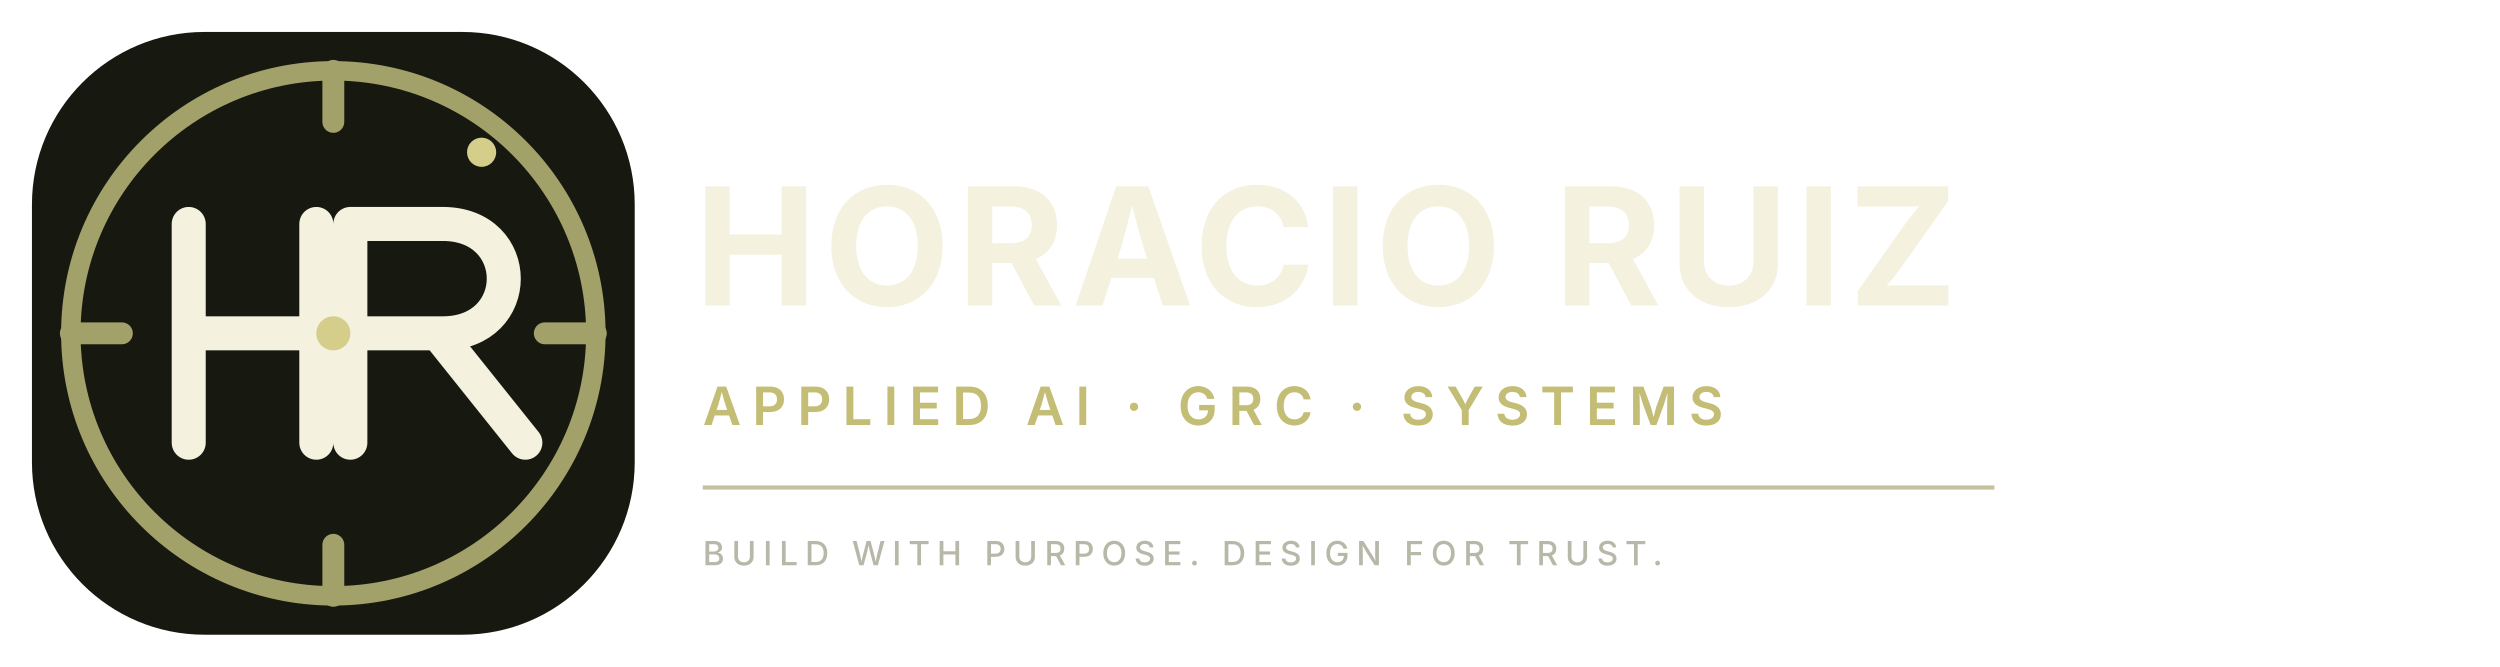
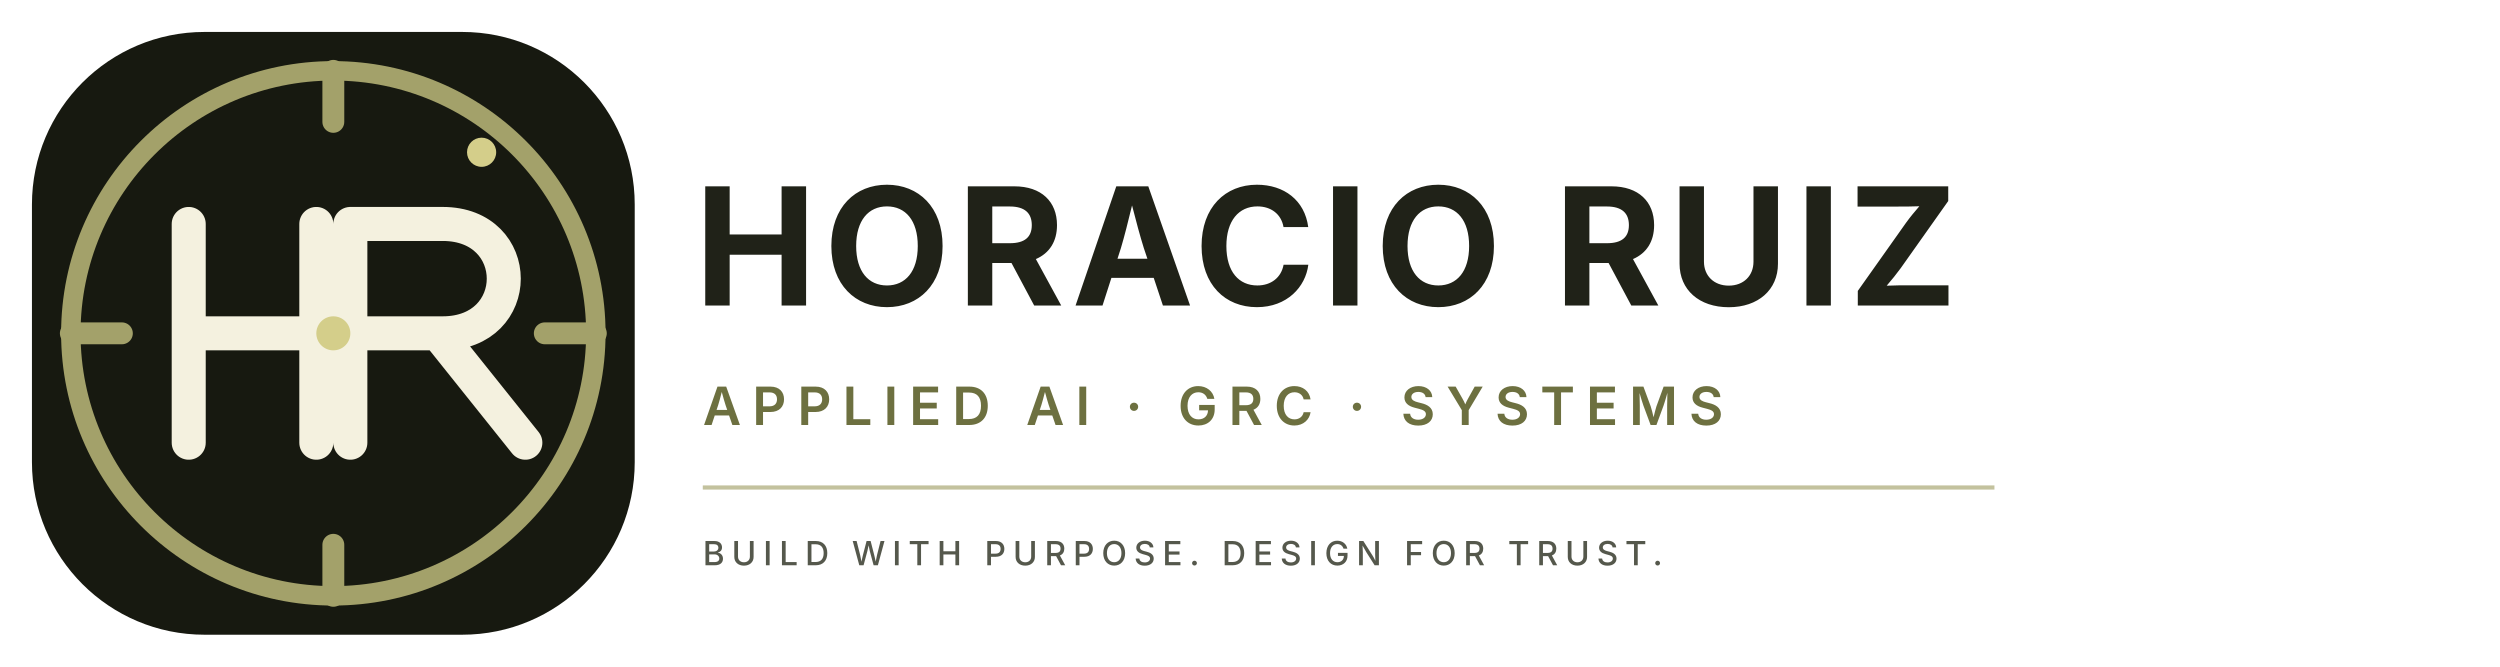
<svg xmlns="http://www.w3.org/2000/svg" viewBox="0 0 1800 480" fill="none">
  <g transform="translate(16 16) scale(.875)">
    <rect x="8" y="8" width="496" height="496" rx="142" fill="#171910" />
    <circle cx="256" cy="256" r="216" stroke="#A3A16A" stroke-width="16" />
    <path d="M256 40v42m216 174h-42M256 472v-42M40 256h42" stroke="#A3A16A" stroke-width="18" stroke-linecap="round" />
    <path d="M256 256v-58" stroke="#D4CE8A" stroke-width="16" stroke-linecap="round" />
    <path d="M137 166v180m0-90h105m0-90v180M270 346V166h76c67 0 67 90 0 90h-76m72 0 72 90" stroke="#F4F1DF" stroke-width="28" stroke-linecap="round" stroke-linejoin="round" />
    <circle cx="256" cy="256" r="14" fill="#D4CE8A" />
    <circle cx="378" cy="107" r="12" fill="#D4CE8A" />
  </g>
-   <text x="500" y="220" fill="#F4F1DF" font-family="Inter, Arial, Helvetica, sans-serif" font-size="118" font-weight="700" letter-spacing="5">HORACIO RUIZ</text>
-   <text x="506" y="306" fill="#C3BD76" font-family="Inter, Arial, Helvetica, sans-serif" font-size="38" font-weight="600" letter-spacing="8">APPLIED AI · GRC · SYSTEMS</text>
+   <text x="500" y="220" fill="#202218" font-family="Inter, Arial, Helvetica, sans-serif" font-size="118" font-weight="700" letter-spacing="5">HORACIO RUIZ</text>
+   <text x="506" y="306" fill="#6D7040" font-family="Inter, Arial, Helvetica, sans-serif" font-size="38" font-weight="600" letter-spacing="8">APPLIED AI · GRC · SYSTEMS</text>
  <path d="M506 351h930" stroke="#A3A16A" stroke-width="3" opacity=".65" />
-   <text x="506" y="407" fill="#B8B8A8" font-family="Inter, Arial, Helvetica, sans-serif" font-size="24" font-weight="500" letter-spacing="5">BUILD WITH PURPOSE. DESIGN FOR TRUST.</text>
+   <text x="506" y="407" fill="#55584C" font-family="Inter, Arial, Helvetica, sans-serif" font-size="24" font-weight="500" letter-spacing="5">BUILD WITH PURPOSE. DESIGN FOR TRUST.</text>
</svg>
